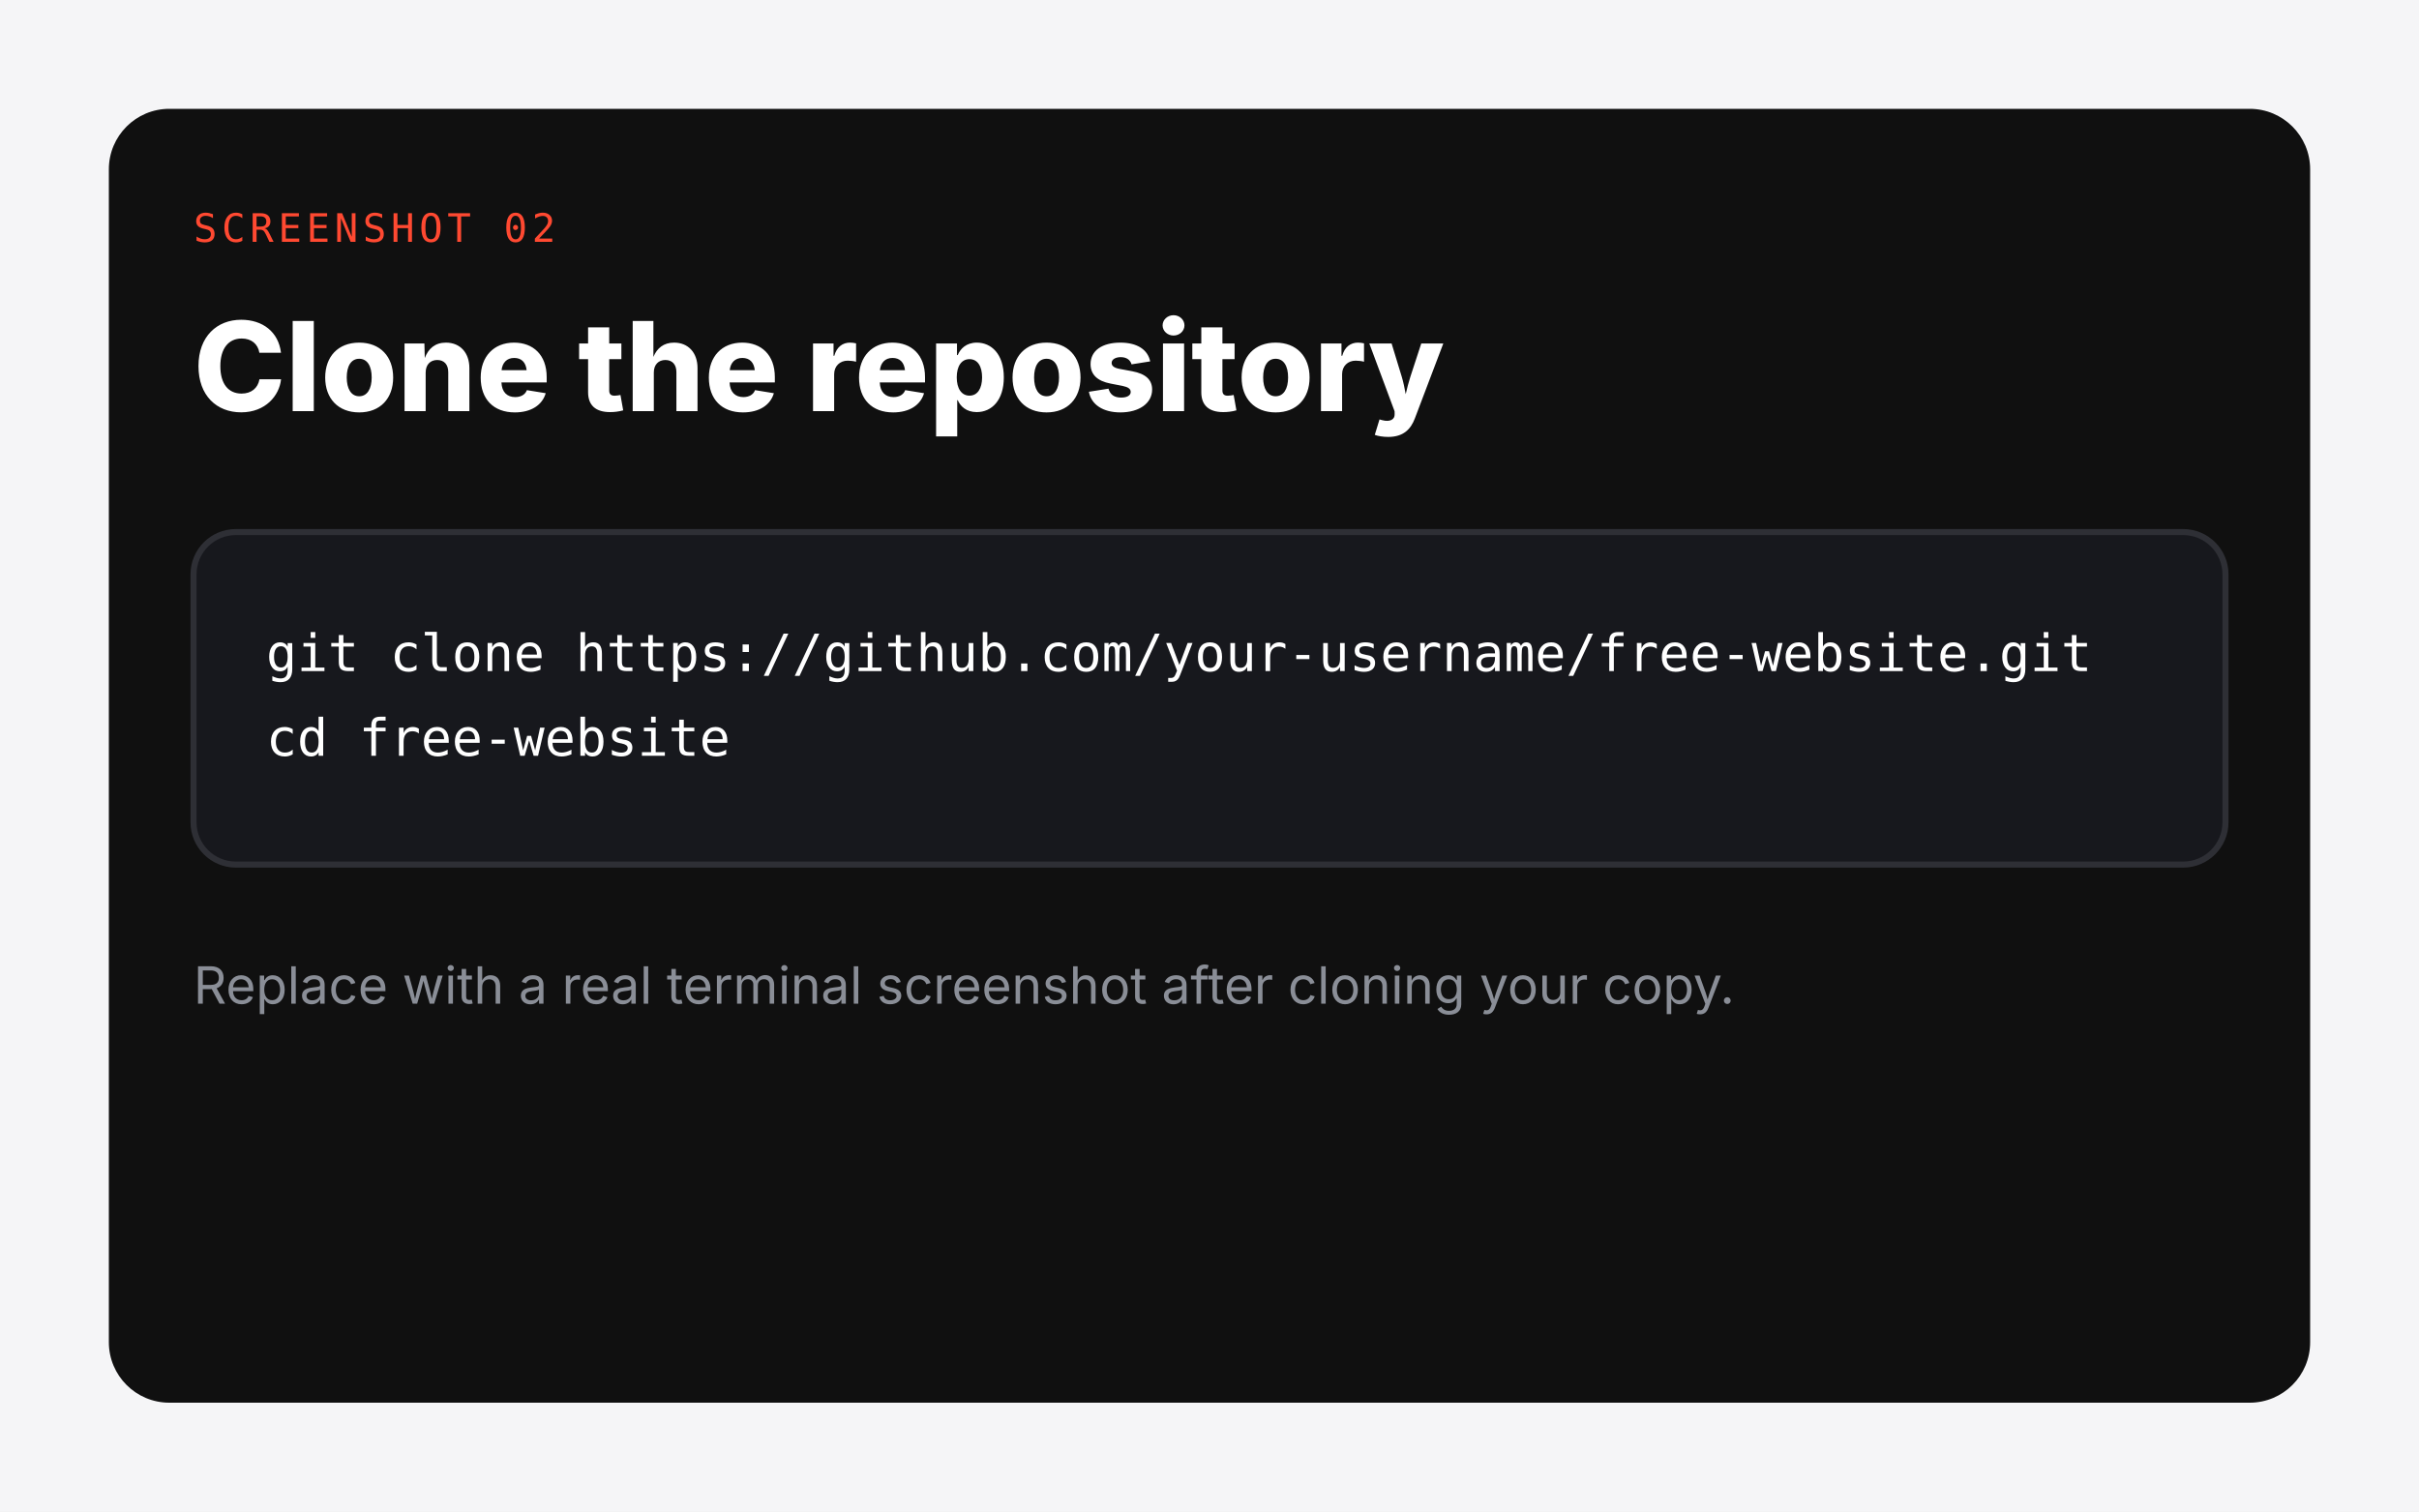
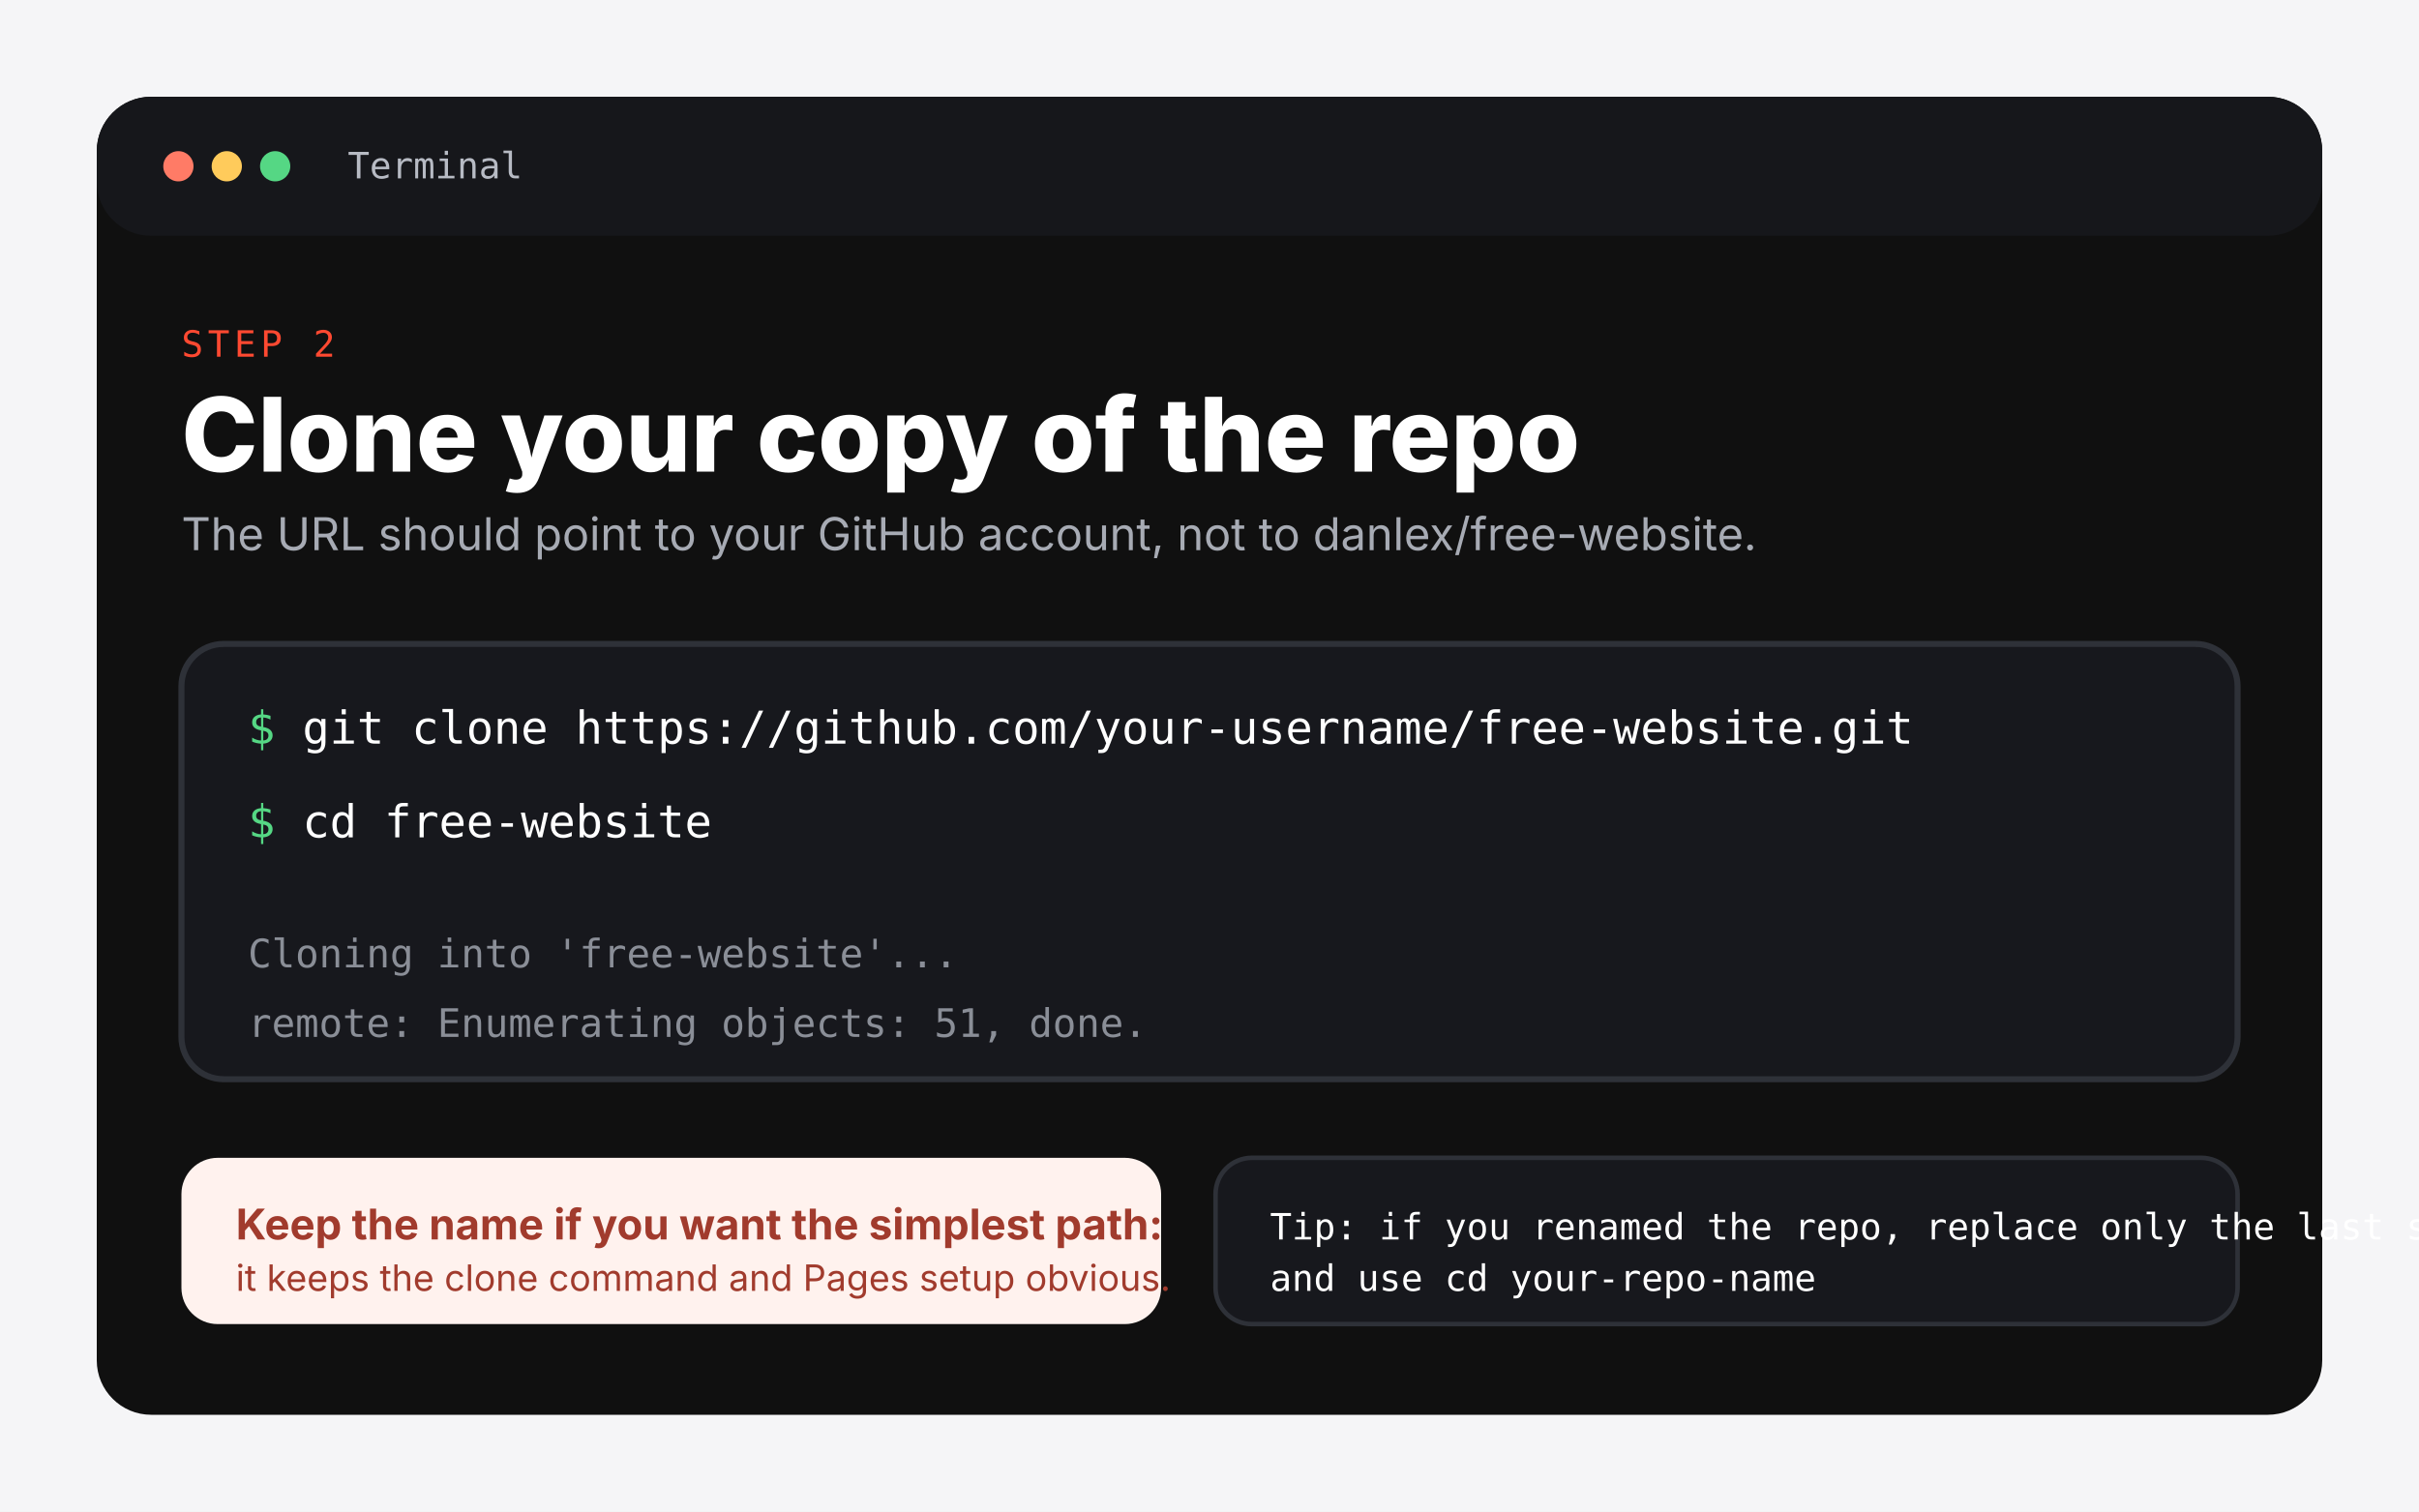
<svg xmlns="http://www.w3.org/2000/svg" width="1600" height="1000" viewBox="0 0 1600 1000" fill="none">
  <rect width="1600" height="1000" fill="#F5F5F7" />
-   <rect x="72" y="72" width="1456" height="856" rx="40" fill="#101010" />
-   <text x="128" y="160" fill="#FF4931" font-family="JetBrains Mono, monospace" font-size="26" letter-spacing="3">SCREENSHOT 02</text>
-   <text x="128" y="272" fill="#FFFFFF" font-family="Inter, Arial, sans-serif" font-size="82" font-weight="800">Clone the repository</text>
-   <rect x="128" y="352" width="1344" height="220" rx="28" fill="#17181D" stroke="#2E2F35" stroke-width="4" />
-   <text x="176" y="444" fill="#FFFFFF" font-family="JetBrains Mono, monospace" font-size="34">git clone https://github.com/your-username/free-website.git</text>
-   <text x="176" y="500" fill="#FFFFFF" font-family="JetBrains Mono, monospace" font-size="34">cd free-website</text>
-   <text x="128" y="664" fill="#8A8E97" font-family="Inter, Arial, sans-serif" font-size="34">Replace with a real terminal screenshot after cloning your copy.</text>
+   <rect x="64" y="64" width="1472" height="872" rx="36" fill="#101010" />
+   <rect x="64" y="64" width="1472" height="92" rx="36" fill="#16171B" />
+   <circle cx="118" cy="110" r="10" fill="#FF7B66" />
+   <circle cx="150" cy="110" r="10" fill="#FFCB5B" />
+   <circle cx="182" cy="110" r="10" fill="#55D784" />
+   <text x="230" y="118" fill="#B7BBC4" font-family="JetBrains Mono, monospace" font-size="24">Terminal</text>
+   <text x="120" y="236" fill="#FF4931" font-family="JetBrains Mono, monospace" font-size="24" letter-spacing="3">STEP 2</text>
+   <text x="120" y="312" fill="#FFFFFF" font-family="Inter, Arial, sans-serif" font-size="68" font-weight="800">Clone your copy of the repo</text>
+   <text x="120" y="364" fill="#A7ABB4" font-family="Inter, Arial, sans-serif" font-size="30">The URL should point to your GitHub account, not to danlex/free-website.</text>
+   <rect x="120" y="426" width="1360" height="288" rx="28" fill="#17181D" stroke="#2E3138" stroke-width="4" />
+   <text x="164" y="492" fill="#55D784" font-family="JetBrains Mono, monospace" font-size="30">$</text>
+   <text x="200" y="492" fill="#FFFFFF" font-family="JetBrains Mono, monospace" font-size="30">git clone https://github.com/your-username/free-website.git</text>
+   <text x="164" y="554" fill="#55D784" font-family="JetBrains Mono, monospace" font-size="30">$</text>
+   <text x="200" y="554" fill="#FFFFFF" font-family="JetBrains Mono, monospace" font-size="30">cd free-website</text>
+   <text x="164" y="640" fill="#8A8E97" font-family="JetBrains Mono, monospace" font-size="26">Cloning into 'free-website'...</text>
+   <text x="164" y="686" fill="#8A8E97" font-family="JetBrains Mono, monospace" font-size="26">remote: Enumerating objects: 51, done.</text>
+   <rect x="120" y="766" width="648" height="110" rx="24" fill="#FFF2EE" />
+   <text x="156" y="820" fill="#A13B2D" font-family="Inter, Arial, sans-serif" font-size="28" font-weight="700">Keep the name if you want the simplest path:</text>
+   <text x="156" y="854" fill="#A13B2D" font-family="Inter, Arial, sans-serif" font-size="24">it keeps the clone command and Pages setup obvious.</text>
+   <rect x="804" y="766" width="676" height="110" rx="24" fill="#17181D" stroke="#2E3138" stroke-width="3" />
+   <text x="840" y="820" fill="#FFFFFF" font-family="JetBrains Mono, monospace" font-size="24">Tip: if you renamed the repo, replace only the last segment</text>
+   <text x="840" y="854" fill="#FFFFFF" font-family="JetBrains Mono, monospace" font-size="24">and use cd your-repo-name</text>
</svg>
